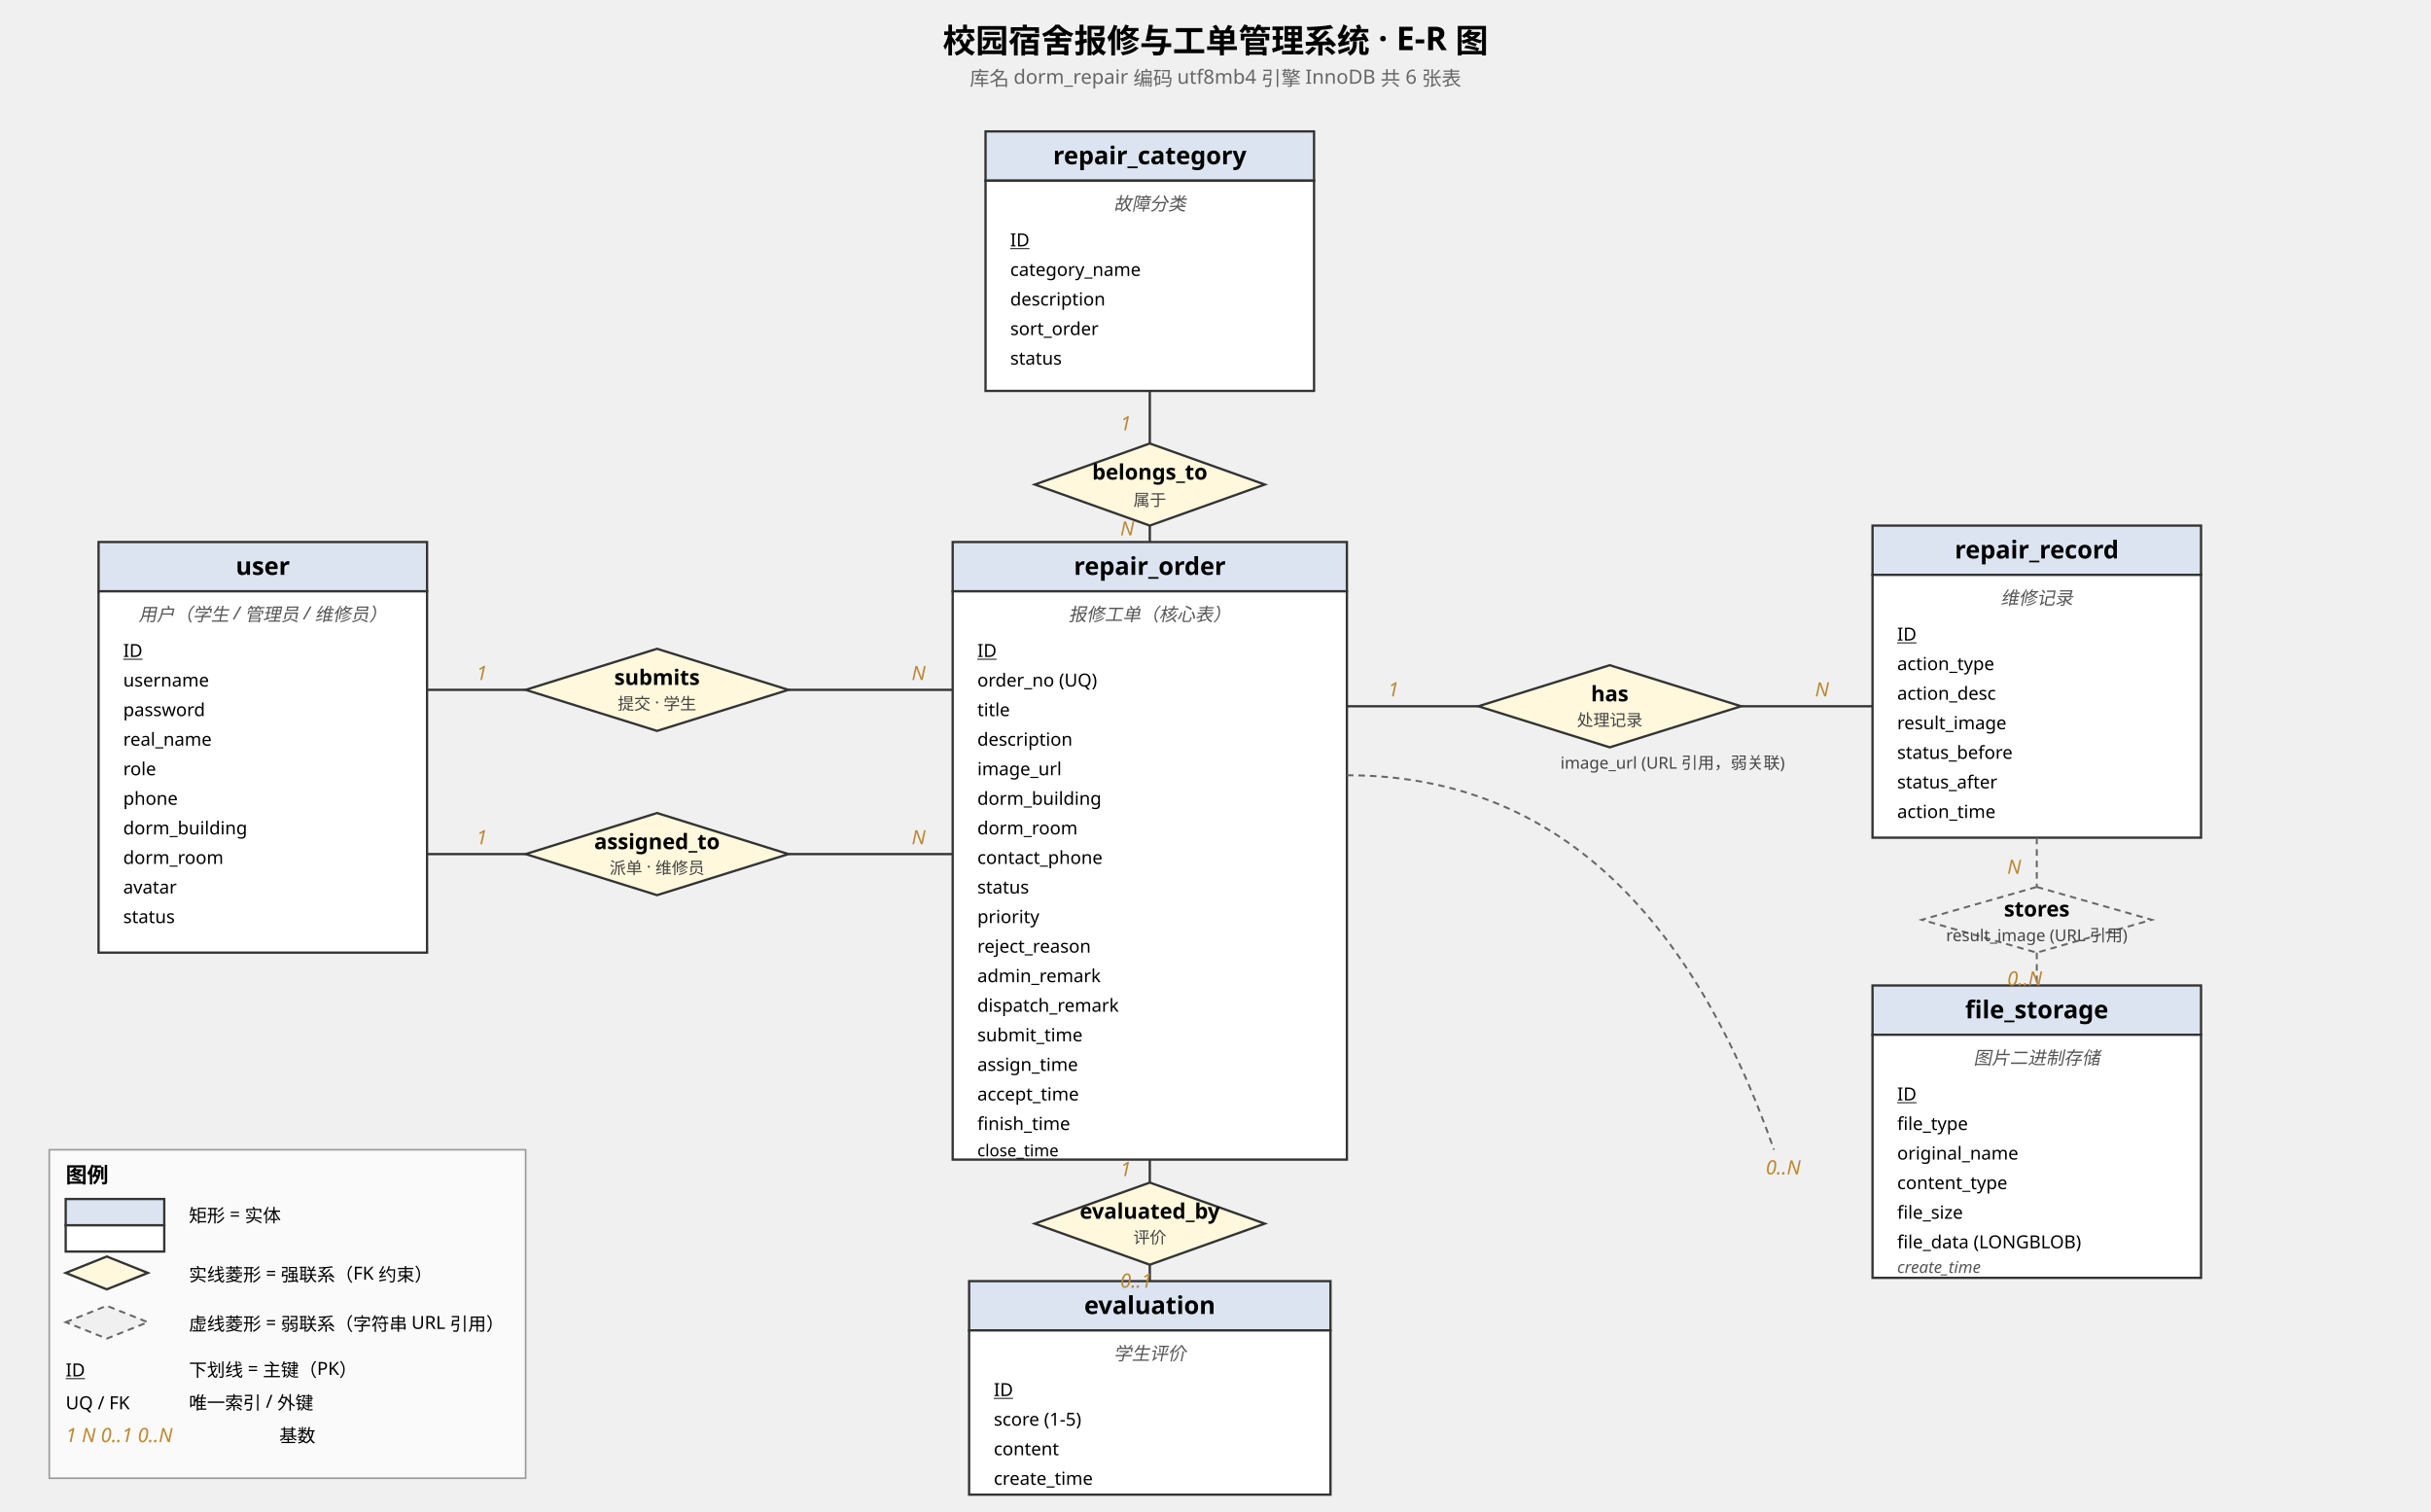
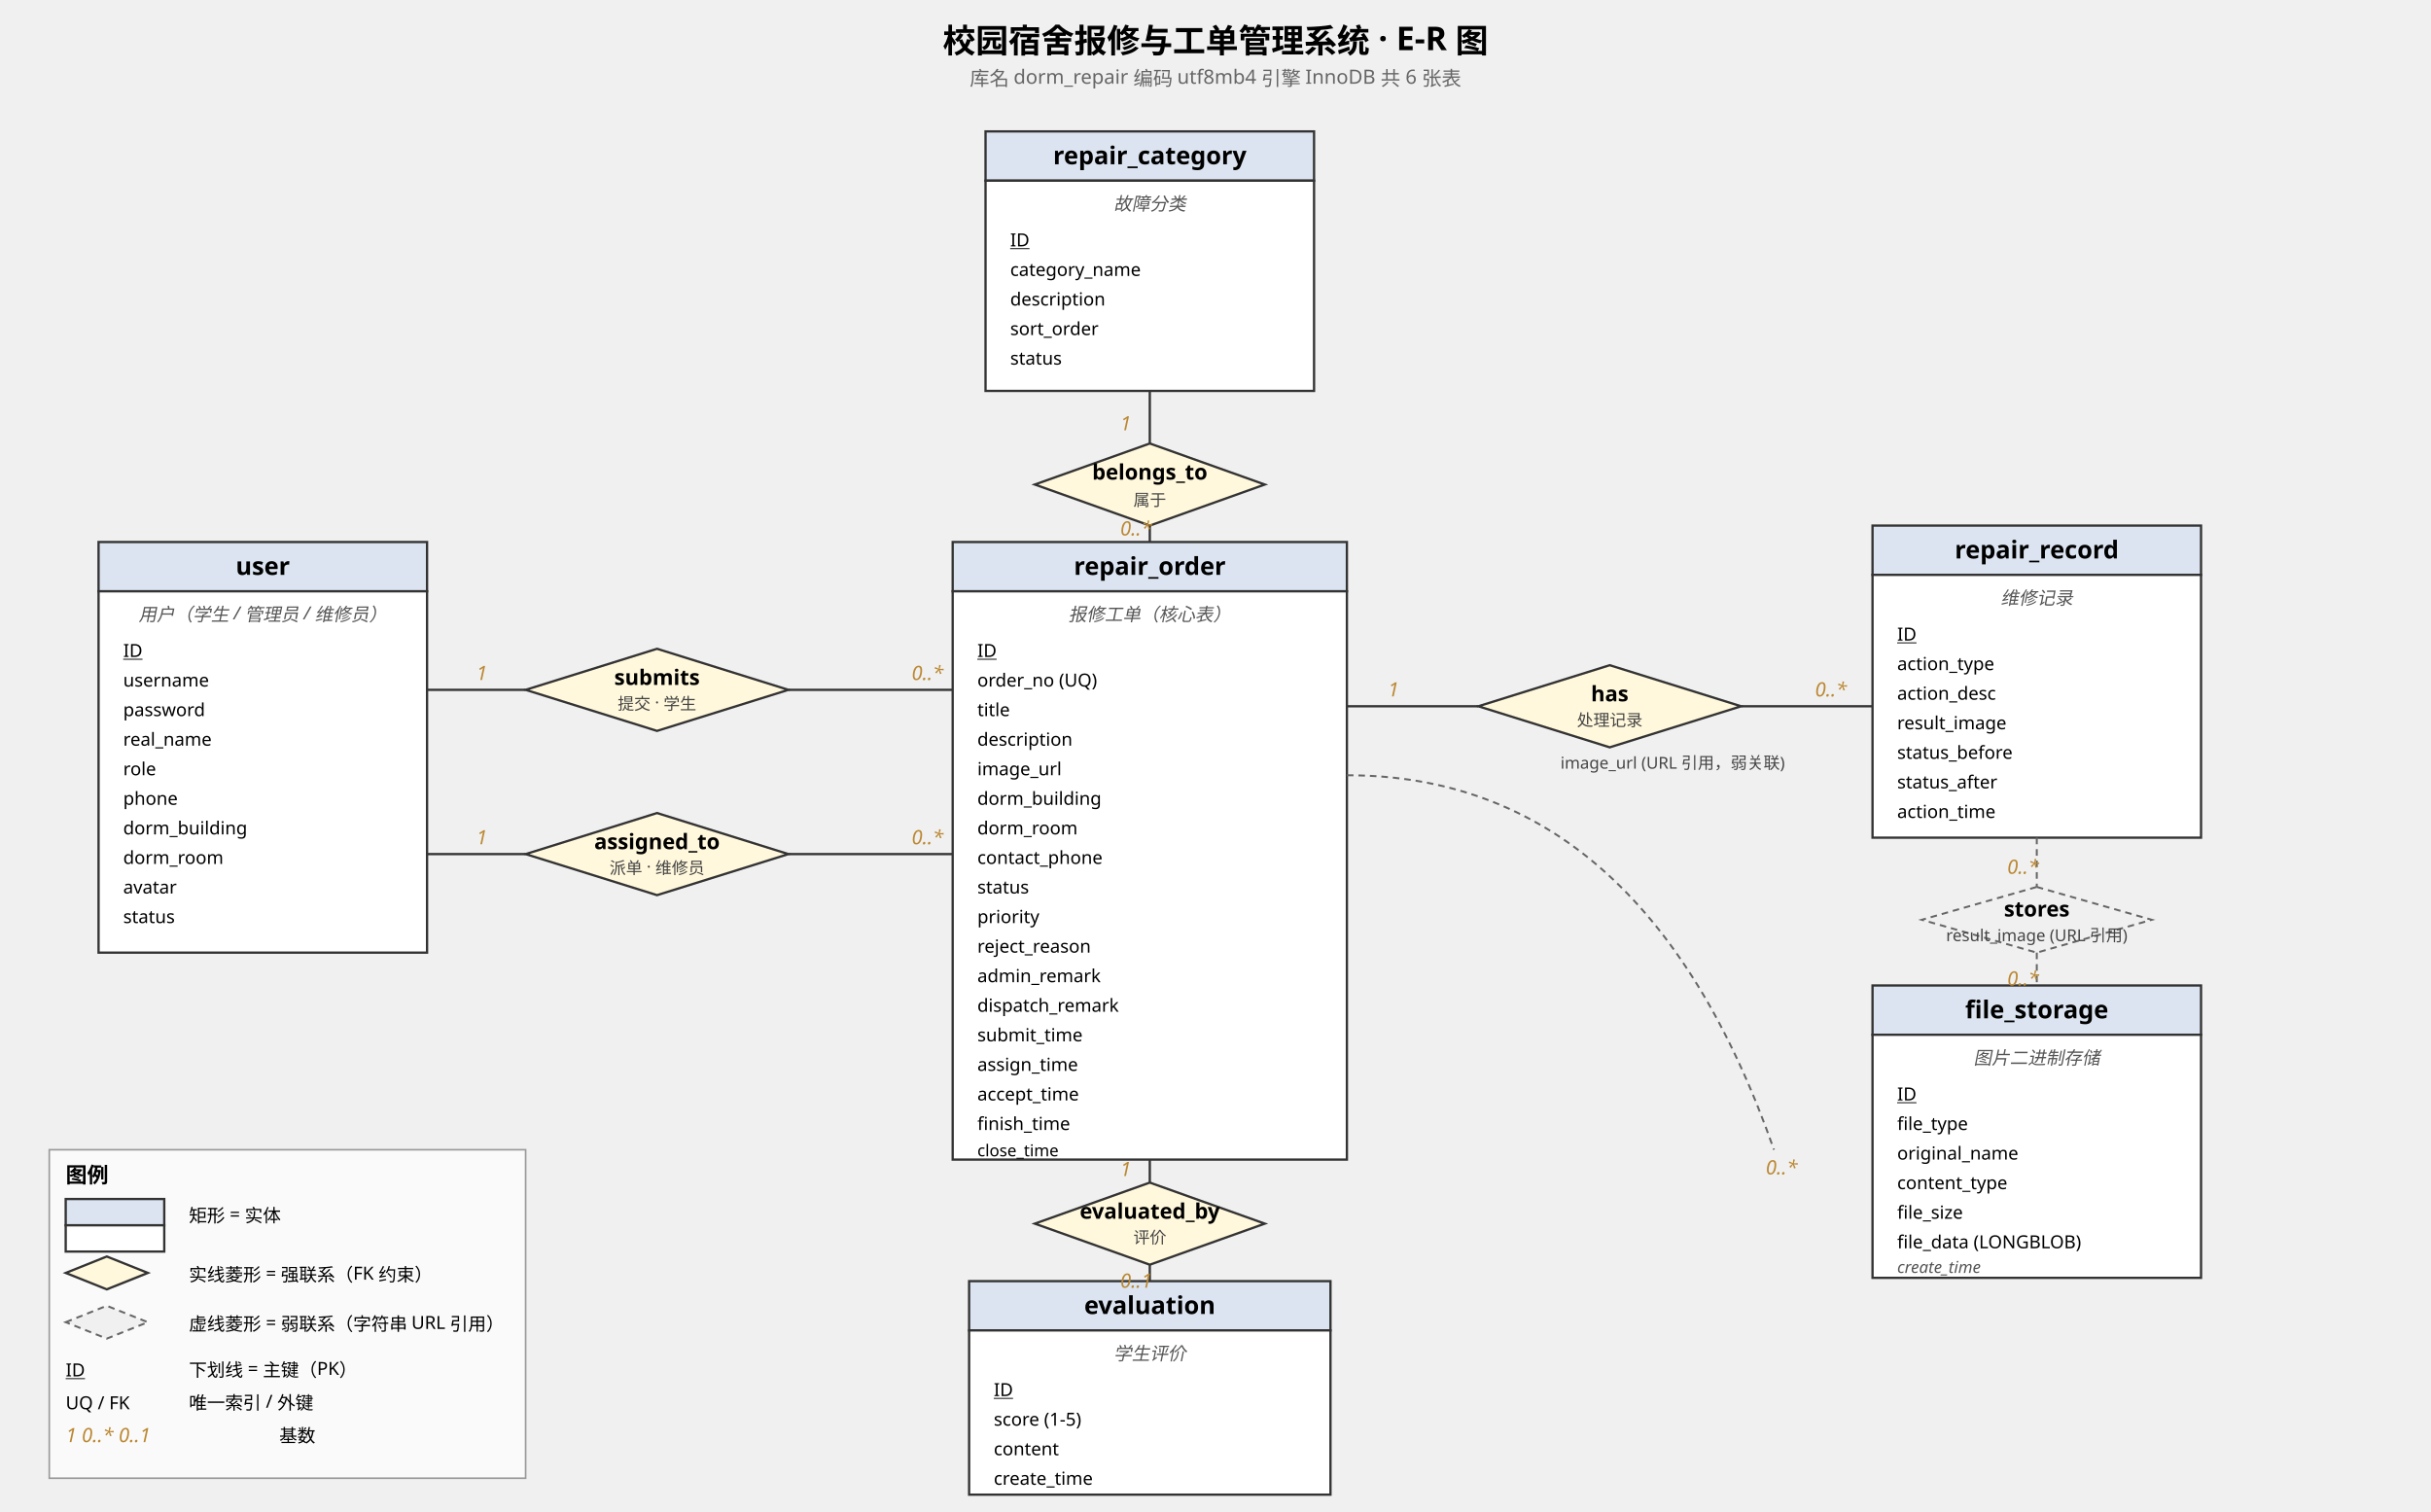
<svg xmlns="http://www.w3.org/2000/svg" viewBox="0 0 1480 920" font-family="'Microsoft YaHei','SimHei','Segoe UI',sans-serif">
  <style>
    .entity-title { font-weight: bold; font-size: 15px; }
    .entity-sub   { font-style: italic; font-size: 11px; fill: #555; }
    .attr         { font-size: 11px; }
    .pk           { font-size: 11px; text-decoration: underline; }
    .rel-label    { font-weight: bold; font-size: 13px; }
    .rel-sub      { font-size: 10px; fill: #444; }
    .card         { font-size: 12px; font-style: italic; fill: #b83; }
    .title-bar    { fill: #dbe4f0; stroke: #333; stroke-width: 1.4; }
    .body         { fill: #ffffff; stroke: #333; stroke-width: 1.4; }
    .diamond      { fill: #fff8dc; stroke: #333; stroke-width: 1.4; }
    .diamond-weak { fill: #f0f0f0; stroke: #666; stroke-width: 1.2; stroke-dasharray: 4 3; }
    .line         { stroke: #333; stroke-width: 1.4; fill: none; }
    .line-weak    { stroke: #666; stroke-width: 1.2; stroke-dasharray: 4 3; fill: none; }
    .title        { font-size: 20px; font-weight: bold; }
    .subtitle     { font-size: 12px; fill: #666; }
    .note         { font-size: 10px; fill: #555; font-style: italic; }
  </style>
  <text x="740" y="32" text-anchor="middle" class="title">校园宿舍报修与工单管理系统 · E-R 图</text>
  <text x="740" y="52" text-anchor="middle" class="subtitle">库名 dorm_repair    编码 utf8mb4    引擎 InnoDB    共 6 张表</text>
  <g>
    <rect x="600" y="80" width="200" height="30" class="title-bar" />
    <rect x="600" y="110" width="200" height="128" class="body" />
    <text x="700" y="100" text-anchor="middle" class="entity-title">repair_category</text>
    <text x="700" y="128" text-anchor="middle" class="entity-sub">故障分类</text>
    <text x="615" y="150" class="pk">ID</text>
    <text x="615" y="168" class="attr">category_name</text>
    <text x="615" y="186" class="attr">description</text>
    <text x="615" y="204" class="attr">sort_order</text>
    <text x="615" y="222" class="attr">status</text>
  </g>
  <g>
    <rect x="60" y="330" width="200" height="30" class="title-bar" />
    <rect x="60" y="360" width="200" height="220" class="body" />
    <text x="160" y="350" text-anchor="middle" class="entity-title">user</text>
    <text x="160" y="378" text-anchor="middle" class="entity-sub">用户（学生 / 管理员 / 维修员）</text>
    <text x="75" y="400" class="pk">ID</text>
    <text x="75" y="418" class="attr">username</text>
    <text x="75" y="436" class="attr">password</text>
    <text x="75" y="454" class="attr">real_name</text>
    <text x="75" y="472" class="attr">role</text>
    <text x="75" y="490" class="attr">phone</text>
    <text x="75" y="508" class="attr">dorm_building</text>
    <text x="75" y="526" class="attr">dorm_room</text>
    <text x="75" y="544" class="attr">avatar</text>
    <text x="75" y="562" class="attr">status</text>
  </g>
  <g>
    <rect x="580" y="330" width="240" height="30" class="title-bar" />
    <rect x="580" y="360" width="240" height="346" class="body" />
    <text x="700" y="350" text-anchor="middle" class="entity-title">repair_order</text>
    <text x="700" y="378" text-anchor="middle" class="entity-sub">报修工单（核心表）</text>
    <text x="595" y="400" class="pk">ID</text>
    <text x="595" y="418" class="attr">order_no (UQ)</text>
    <text x="595" y="436" class="attr">title</text>
    <text x="595" y="454" class="attr">description</text>
    <text x="595" y="472" class="attr">image_url</text>
    <text x="595" y="490" class="attr">dorm_building</text>
    <text x="595" y="508" class="attr">dorm_room</text>
    <text x="595" y="526" class="attr">contact_phone</text>
    <text x="595" y="544" class="attr">status</text>
    <text x="595" y="562" class="attr">priority</text>
    <text x="595" y="580" class="attr">reject_reason</text>
    <text x="595" y="598" class="attr">admin_remark</text>
    <text x="595" y="616" class="attr">dispatch_remark</text>
    <text x="595" y="634" class="attr">submit_time</text>
    <text x="595" y="652" class="attr">assign_time</text>
    <text x="595" y="670" class="attr">accept_time</text>
    <text x="595" y="688" class="attr">finish_time</text>
    <text x="595" y="704" class="attr" style="font-size:10px">close_time</text>
  </g>
  <g>
    <rect x="1140" y="320" width="200" height="30" class="title-bar" />
    <rect x="1140" y="350" width="200" height="160" class="body" />
    <text x="1240" y="340" text-anchor="middle" class="entity-title">repair_record</text>
    <text x="1240" y="368" text-anchor="middle" class="entity-sub">维修记录</text>
    <text x="1155" y="390" class="pk">ID</text>
    <text x="1155" y="408" class="attr">action_type</text>
    <text x="1155" y="426" class="attr">action_desc</text>
    <text x="1155" y="444" class="attr">result_image</text>
    <text x="1155" y="462" class="attr">status_before</text>
    <text x="1155" y="480" class="attr">status_after</text>
    <text x="1155" y="498" class="attr">action_time</text>
  </g>
  <g>
    <rect x="1140" y="600" width="200" height="30" class="title-bar" />
    <rect x="1140" y="630" width="200" height="148" class="body" />
    <text x="1240" y="620" text-anchor="middle" class="entity-title">file_storage</text>
    <text x="1240" y="648" text-anchor="middle" class="entity-sub">图片二进制存储</text>
    <text x="1155" y="670" class="pk">ID</text>
    <text x="1155" y="688" class="attr">file_type</text>
    <text x="1155" y="706" class="attr">original_name</text>
    <text x="1155" y="724" class="attr">content_type</text>
    <text x="1155" y="742" class="attr">file_size</text>
    <text x="1155" y="760" class="attr">file_data (LONGBLOB)</text>
    <text x="1155" y="775" class="note">create_time</text>
  </g>
  <g>
    <rect x="590" y="780" width="220" height="30" class="title-bar" />
    <rect x="590" y="810" width="220" height="100" class="body" />
    <text x="700" y="800" text-anchor="middle" class="entity-title">evaluation</text>
    <text x="700" y="828" text-anchor="middle" class="entity-sub">学生评价</text>
    <text x="605" y="850" class="pk">ID</text>
    <text x="605" y="868" class="attr">score (1-5)</text>
    <text x="605" y="886" class="attr">content</text>
    <text x="605" y="904" class="attr">create_time</text>
  </g>
  <line x1="700" y1="238" x2="700" y2="270" class="line" />
  <polygon points="700,270 770,295 700,320 630,295" class="diamond" />
  <text x="700" y="292" text-anchor="middle" class="rel-label">belongs_to</text>
  <text x="700" y="308" text-anchor="middle" class="rel-sub">属于</text>
  <line x1="700" y1="320" x2="700" y2="330" class="line" />
  <text x="682" y="262" class="card">1</text>
-   <text x="682" y="326" class="card">N</text>
+   <text x="682" y="326" class="card">0..*</text>
  <line x1="260" y1="420" x2="320" y2="420" class="line" />
  <polygon points="320,420 400,395 480,420 400,445" class="diamond" />
  <text x="400" y="417" text-anchor="middle" class="rel-label">submits</text>
  <text x="400" y="432" text-anchor="middle" class="rel-sub">提交 · 学生</text>
  <line x1="480" y1="420" x2="580" y2="420" class="line" />
  <text x="290" y="414" class="card">1</text>
-   <text x="555" y="414" class="card">N</text>
+   <text x="555" y="414" class="card">0..*</text>
  <line x1="260" y1="520" x2="320" y2="520" class="line" />
  <polygon points="320,520 400,495 480,520 400,545" class="diamond" />
  <text x="400" y="517" text-anchor="middle" class="rel-label">assigned_to</text>
  <text x="400" y="532" text-anchor="middle" class="rel-sub">派单 · 维修员</text>
  <line x1="480" y1="520" x2="580" y2="520" class="line" />
  <text x="290" y="514" class="card">1</text>
-   <text x="555" y="514" class="card">N</text>
+   <text x="555" y="514" class="card">0..*</text>
  <line x1="820" y1="430" x2="900" y2="430" class="line" />
  <polygon points="900,430 980,405 1060,430 980,455" class="diamond" />
  <text x="980" y="427" text-anchor="middle" class="rel-label">has</text>
  <text x="980" y="442" text-anchor="middle" class="rel-sub">处理记录</text>
  <line x1="1060" y1="430" x2="1140" y2="430" class="line" />
  <text x="845" y="424" class="card">1</text>
-   <text x="1105" y="424" class="card">N</text>
+   <text x="1105" y="424" class="card">0..*</text>
  <line x1="700" y1="706" x2="700" y2="720" class="line" />
  <polygon points="700,720 770,745 700,770 630,745" class="diamond" />
  <text x="700" y="742" text-anchor="middle" class="rel-label">evaluated_by</text>
  <text x="700" y="757" text-anchor="middle" class="rel-sub">评价</text>
  <line x1="700" y1="770" x2="700" y2="780" class="line" />
  <text x="682" y="716" class="card">1</text>
  <text x="682" y="784" class="card">0..1</text>
  <line x1="1240" y1="510" x2="1240" y2="540" class="line-weak" />
  <polygon points="1240,540 1310,560 1240,580 1170,560" class="diamond-weak" />
  <text x="1240" y="558" text-anchor="middle" class="rel-label">stores</text>
  <text x="1240" y="573" text-anchor="middle" class="rel-sub">result_image (URL 引用)</text>
  <line x1="1240" y1="580" x2="1240" y2="600" class="line-weak" />
-   <text x="1222" y="532" class="card">N</text>
-   <text x="1222" y="600" class="card">0..N</text>
+   <text x="1222" y="532" class="card">0..*</text>
+   <text x="1222" y="600" class="card">0..*</text>
  <path d="M 820 472 Q 1000 472 1080 700" class="line-weak" />
  <text x="950" y="468" class="rel-sub">image_url (URL 引用，弱关联)</text>
-   <text x="1075" y="715" class="card">0..N</text>
+   <text x="1075" y="715" class="card">0..*</text>
  <g>
    <rect x="30" y="700" width="290" height="200" fill="#fafafa" stroke="#999" stroke-width="1" />
    <text x="40" y="720" font-weight="bold" font-size="13">图例</text>
    <rect x="40" y="730" width="60" height="16" class="title-bar" />
    <rect x="40" y="746" width="60" height="16" class="body" />
    <text x="115" y="744" font-size="11">矩形 = 实体</text>
    <polygon points="40,775 65,765 90,775 65,785" class="diamond" />
    <text x="115" y="780" font-size="11">实线菱形 = 强联系（FK 约束）</text>
    <polygon points="40,805 65,795 90,805 65,815" class="diamond-weak" />
    <text x="115" y="810" font-size="11">虚线菱形 = 弱联系（字符串 URL 引用）</text>
    <text x="40" y="838" class="pk">ID</text>
    <text x="115" y="838" font-size="11">下划线 = 主键（PK）</text>
    <text x="40" y="858" font-size="11">UQ / FK</text>
    <text x="115" y="858" font-size="11">唯一索引 / 外键</text>
-     <text x="40" y="878" class="card">1   N   0..1   0..N</text>
+     <text x="40" y="878" class="card">1   0..*   0..1</text>
    <text x="170" y="878" font-size="11">基数</text>
  </g>
</svg>
